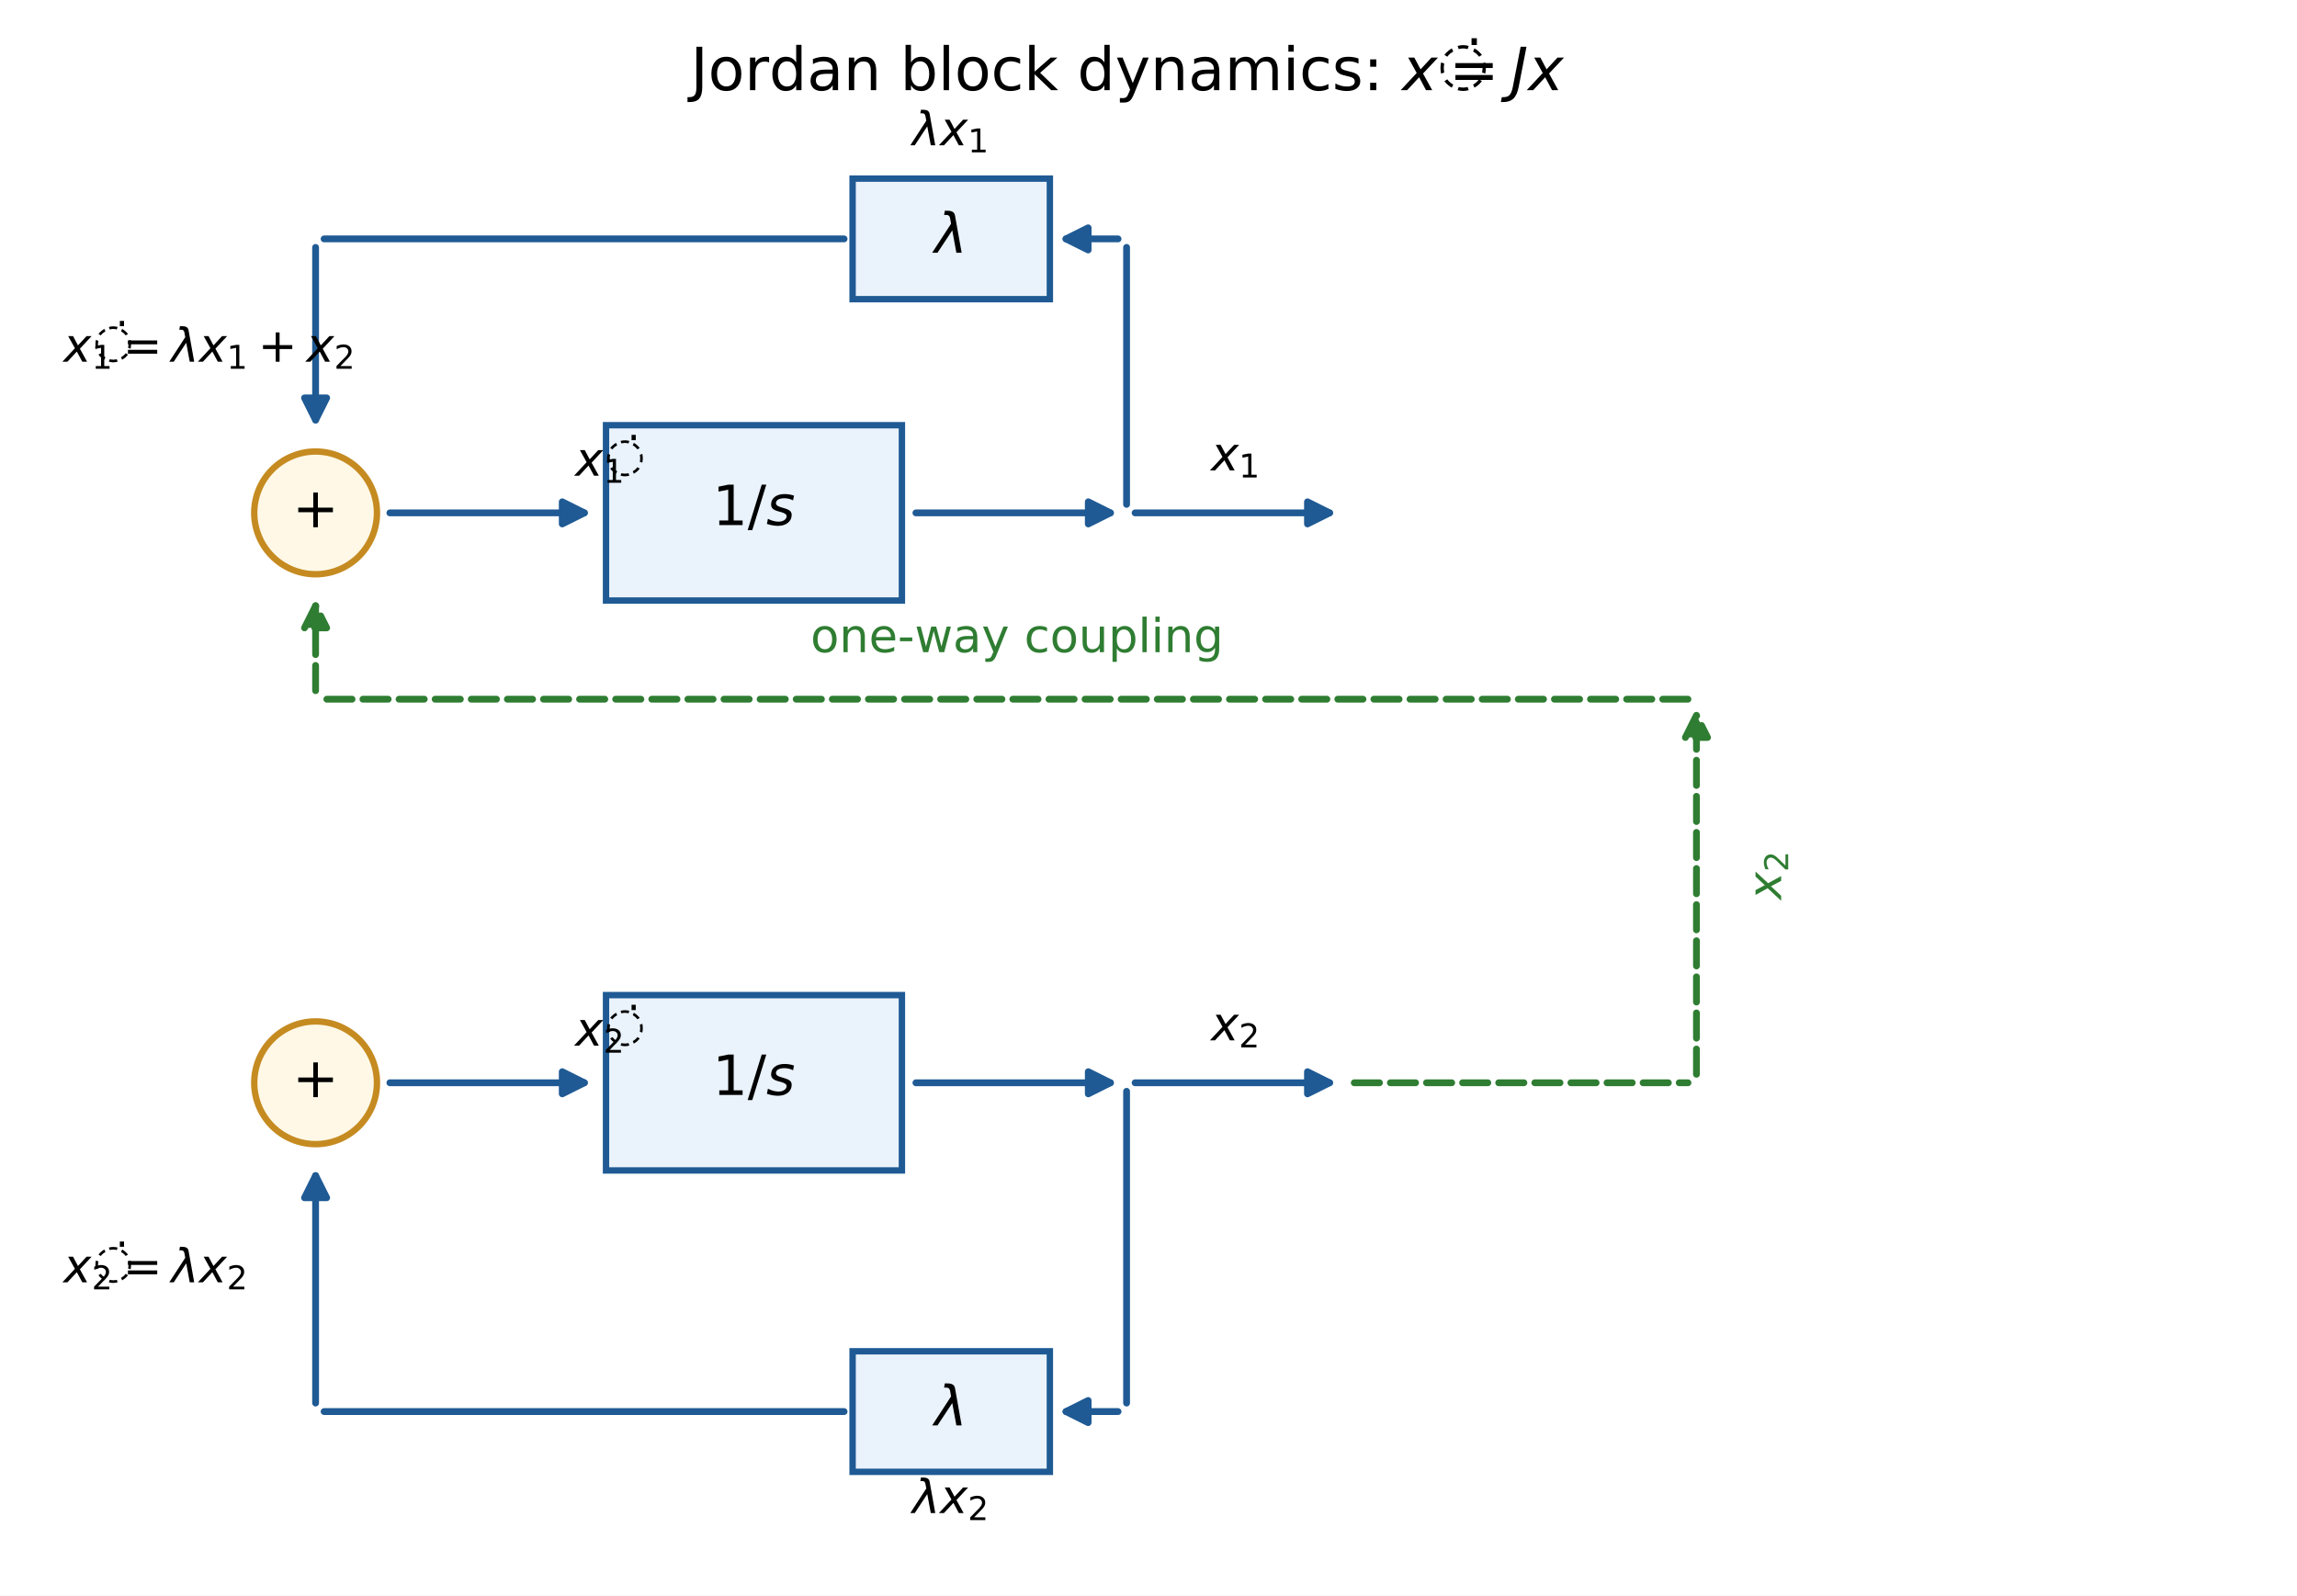
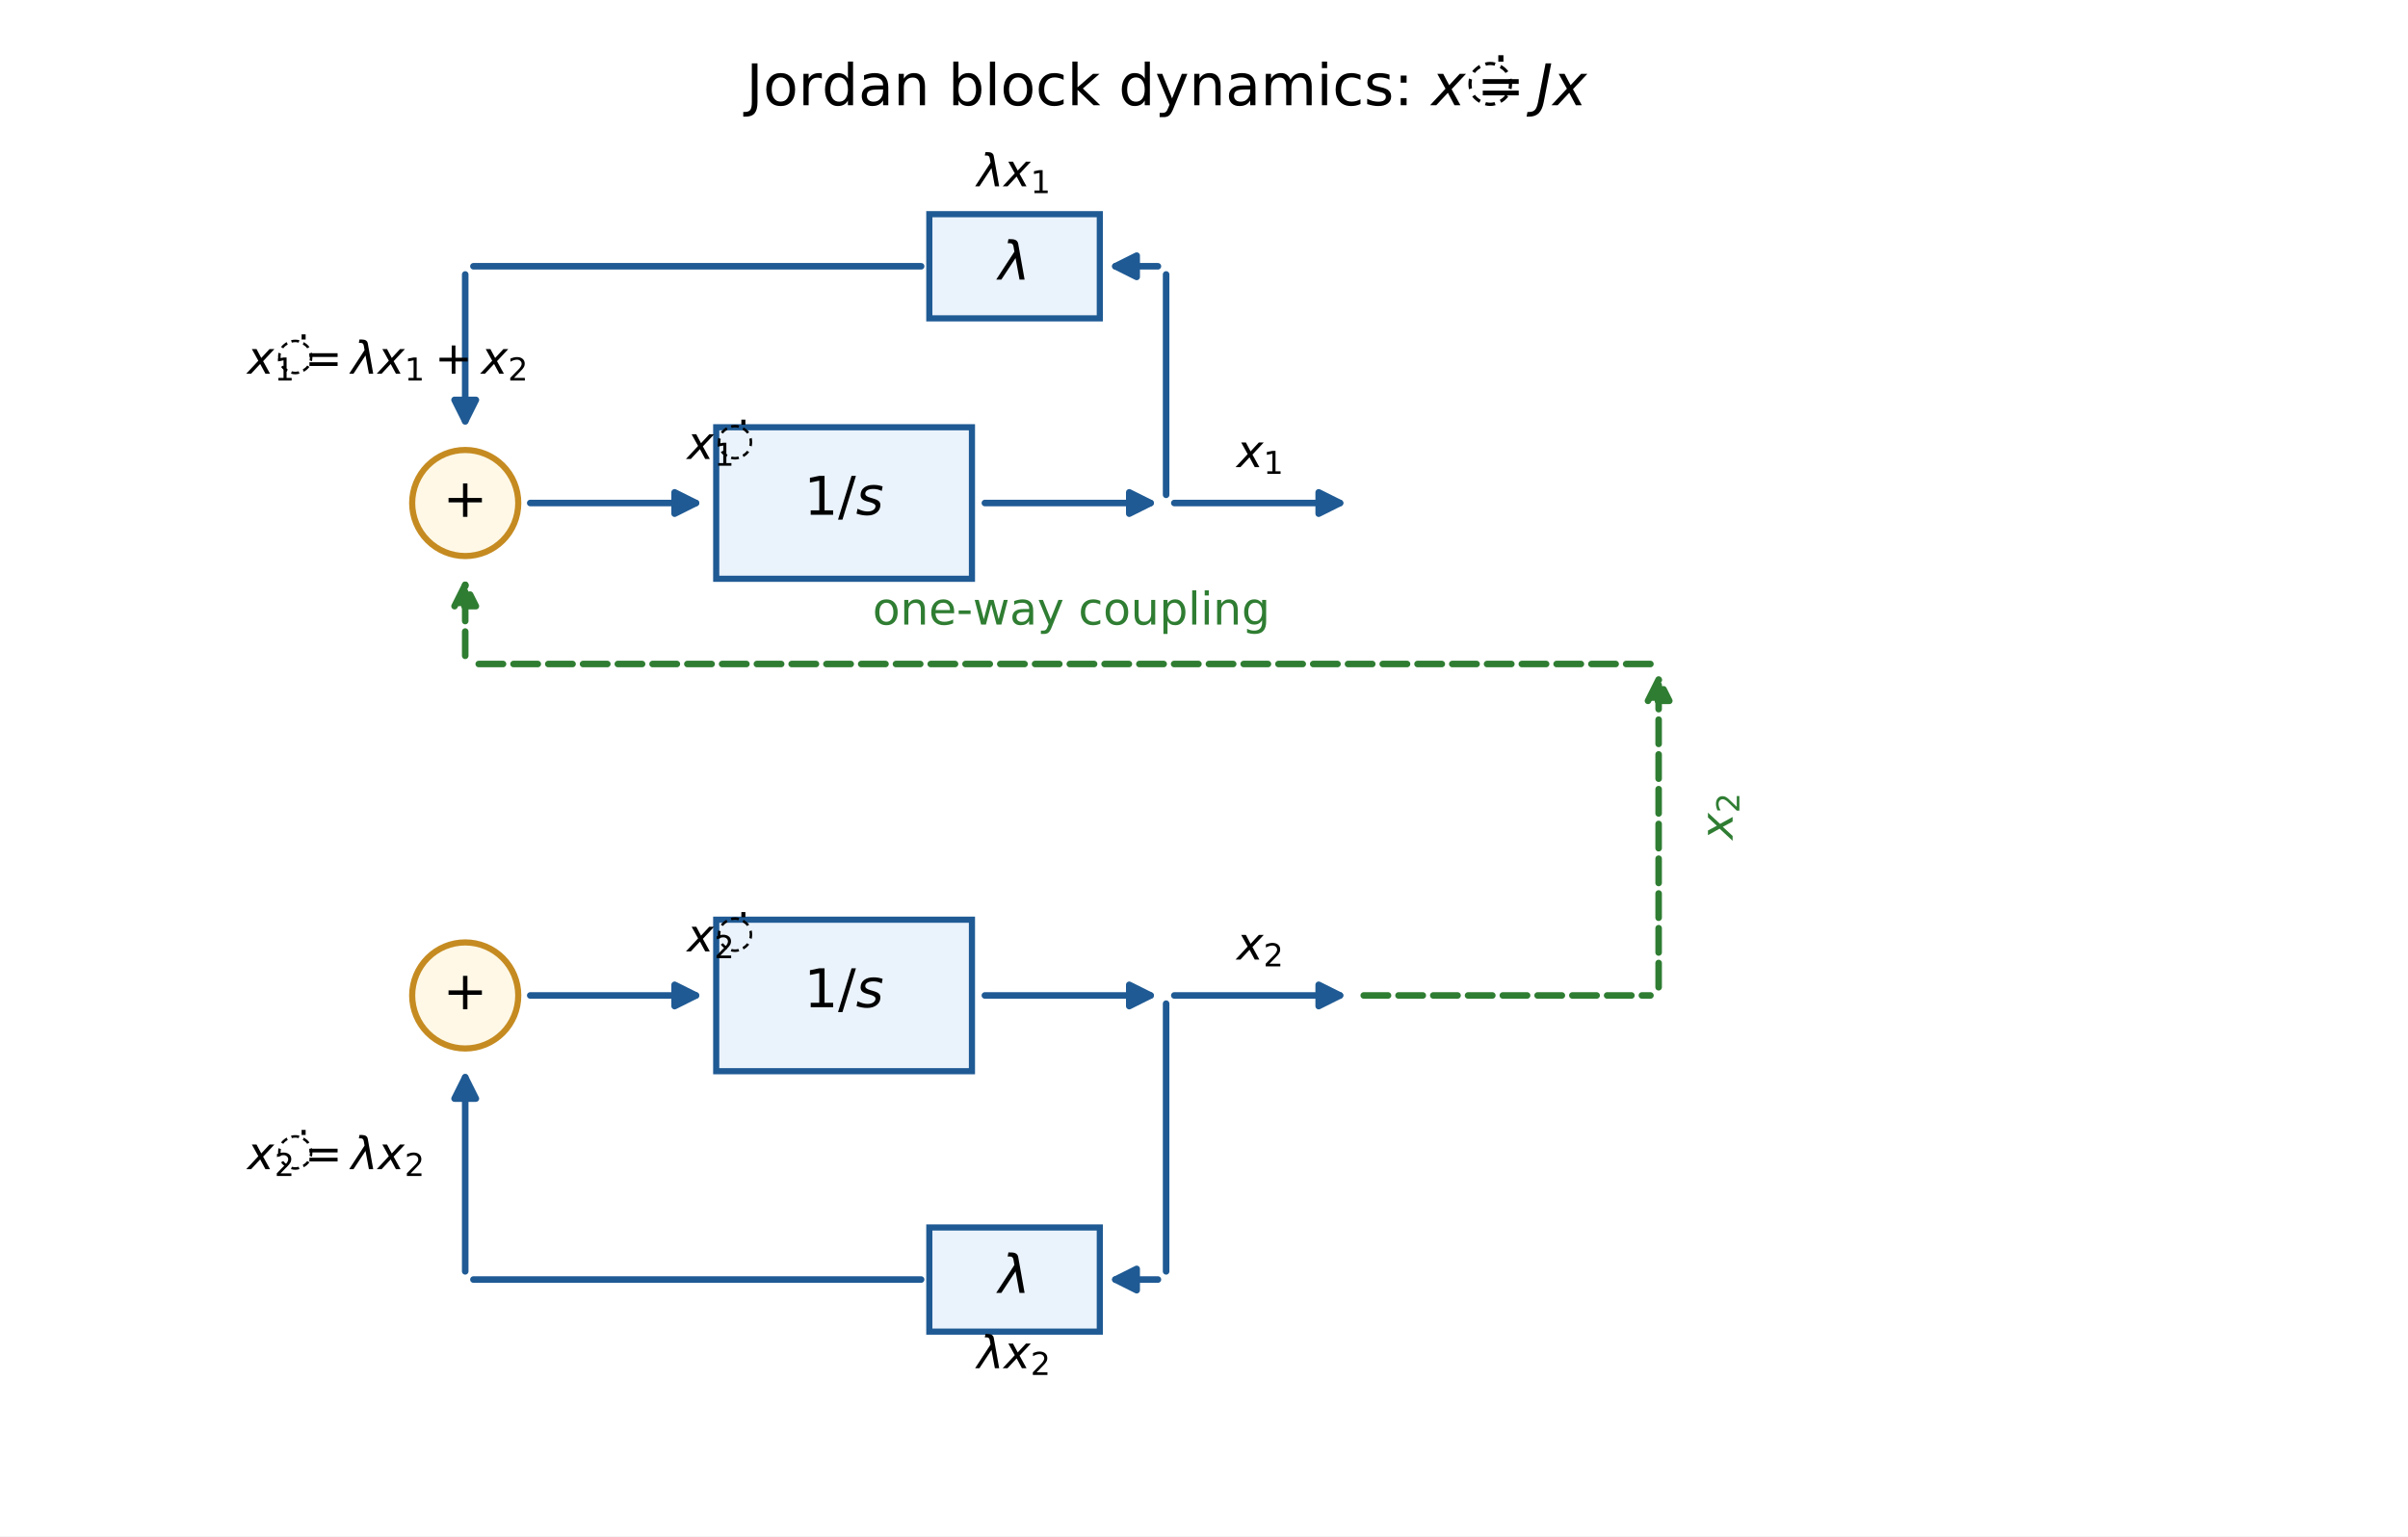
- <svg xmlns="http://www.w3.org/2000/svg" width="539.496pt" height="374.76pt" viewBox="0 0 539.496 374.76" version="1.1">
+ <svg xmlns="http://www.w3.org/2000/svg" width="587.28pt" height="374.76pt" viewBox="0 0 587.28 374.76" version="1.1">
  <defs>
    <style type="text/css">*{stroke-linejoin: round; stroke-linecap: butt}</style>
  </defs>
  <g id="figure_1">
    <g id="patch_1">
-       <path d="M 0 374.76 L 539.496 374.76 L 539.496 0 L 0 0 z " style="fill: #ffffff" />
+       <path d="M 0 374.76 L 587.28 374.76 L 587.28 0 L 0 0 z " style="fill: #ffffff" />
    </g>
    <g id="axes_1">
      <g id="patch_2">
-         <path d="M 74.124 134.87 C 77.947 134.87 81.613 133.352 84.317 130.649 C 87.02 127.945 88.538 124.279 88.538 120.456 C 88.538 116.633 87.02 112.967 84.317 110.263 C 81.613 107.56 77.947 106.042 74.124 106.042 C 70.301 106.042 66.635 107.56 63.931 110.263 C 61.228 112.967 59.71 116.633 59.71 120.456 C 59.71 124.279 61.228 127.945 63.931 130.649 C 66.635 133.352 70.301 134.87 74.124 134.87 z " clip-path="url(#p7f0dc4ce61)" style="fill: #fff8e7; stroke: #c58b21; stroke-width: 1.5; stroke-linejoin: miter" />
+         <path d="M 113.46 135.636 C 116.891 135.636 120.181 134.273 122.607 131.847 C 125.033 129.421 126.396 126.131 126.396 122.7 C 126.396 119.269 125.033 115.979 122.607 113.553 C 120.181 111.127 116.891 109.764 113.46 109.764 C 110.029 109.764 106.739 111.127 104.313 113.553 C 101.887 115.979 100.524 119.269 100.524 122.7 C 100.524 126.131 101.887 129.421 104.313 131.847 C 106.739 134.273 110.029 135.636 113.46 135.636 z " clip-path="url(#pefe896580c)" style="fill: #fff8e7; stroke: #c58b21; stroke-width: 1.5; stroke-linejoin: miter" />
      </g>
      <g id="patch_3">
-         <path d="M 74.124 268.718 C 77.947 268.718 81.613 267.2 84.317 264.497 C 87.02 261.793 88.538 258.127 88.538 254.304 C 88.538 250.481 87.02 246.815 84.317 244.111 C 81.613 241.408 77.947 239.89 74.124 239.89 C 70.301 239.89 66.635 241.408 63.931 244.111 C 61.228 246.815 59.71 250.481 59.71 254.304 C 59.71 258.127 61.228 261.793 63.931 264.497 C 66.635 267.2 70.301 268.718 74.124 268.718 z " clip-path="url(#p7f0dc4ce61)" style="fill: #fff8e7; stroke: #c58b21; stroke-width: 1.5; stroke-linejoin: miter" />
+         <path d="M 113.46 255.756 C 116.891 255.756 120.181 254.393 122.607 251.967 C 125.033 249.541 126.396 246.251 126.396 242.82 C 126.396 239.389 125.033 236.099 122.607 233.673 C 120.181 231.247 116.891 229.884 113.46 229.884 C 110.029 229.884 106.739 231.247 104.313 233.673 C 101.887 236.099 100.524 239.389 100.524 242.82 C 100.524 246.251 101.887 249.541 104.313 251.967 C 106.739 254.393 110.029 255.756 113.46 255.756 z " clip-path="url(#pefe896580c)" style="fill: #fff8e7; stroke: #c58b21; stroke-width: 1.5; stroke-linejoin: miter" />
      </g>
      <g id="patch_4">
-         <path d="M 142.335 141.048 L 211.833 141.048 L 211.833 99.864 L 142.335 99.864 z " clip-path="url(#p7f0dc4ce61)" style="fill: #eaf2fb; stroke: #1f5a94; stroke-width: 1.5; stroke-linejoin: miter" />
+         <path d="M 174.675 141.18 L 237.045 141.18 L 237.045 104.22 L 174.675 104.22 z " clip-path="url(#pefe896580c)" style="fill: #eaf2fb; stroke: #1f5a94; stroke-width: 1.5; stroke-linejoin: miter" />
      </g>
      <g id="patch_5">
-         <path d="M 142.335 274.896 L 211.833 274.896 L 211.833 233.712 L 142.335 233.712 z " clip-path="url(#p7f0dc4ce61)" style="fill: #eaf2fb; stroke: #1f5a94; stroke-width: 1.5; stroke-linejoin: miter" />
+         <path d="M 174.675 261.3 L 237.045 261.3 L 237.045 224.34 L 174.675 224.34 z " clip-path="url(#pefe896580c)" style="fill: #eaf2fb; stroke: #1f5a94; stroke-width: 1.5; stroke-linejoin: miter" />
      </g>
      <g id="patch_6">
-         <path d="M 200.25 70.263 L 246.582 70.263 L 246.582 41.949 L 200.25 41.949 z " clip-path="url(#p7f0dc4ce61)" style="fill: #eaf2fb; stroke: #1f5a94; stroke-width: 1.5; stroke-linejoin: miter" />
+         <path d="M 226.65 77.655 L 268.23 77.655 L 268.23 52.245 L 226.65 52.245 z " clip-path="url(#pefe896580c)" style="fill: #eaf2fb; stroke: #1f5a94; stroke-width: 1.5; stroke-linejoin: miter" />
      </g>
      <g id="patch_7">
-         <path d="M 200.25 345.681 L 246.582 345.681 L 246.582 317.367 L 200.25 317.367 z " clip-path="url(#p7f0dc4ce61)" style="fill: #eaf2fb; stroke: #1f5a94; stroke-width: 1.5; stroke-linejoin: miter" />
+         <path d="M 226.65 324.825 L 268.23 324.825 L 268.23 299.415 L 226.65 299.415 z " clip-path="url(#pefe896580c)" style="fill: #eaf2fb; stroke: #1f5a94; stroke-width: 1.5; stroke-linejoin: miter" />
      </g>
      <g id="patch_8">
-         <path d="M 91.57 120.456 Q 115.308 120.456 137.257 120.456 " clip-path="url(#p7f0dc4ce61)" style="fill: none; stroke: #1f5a94; stroke-width: 1.6; stroke-linecap: round" />
-         <path d="M 132.057 117.856 L 137.257 120.456 L 132.057 123.056 z " clip-path="url(#p7f0dc4ce61)" style="fill: #1f5a94; stroke: #1f5a94; stroke-width: 1.6; stroke-linecap: round" />
+         <path d="M 129.319 122.7 Q 150.42 122.7 169.732 122.7 " clip-path="url(#pefe896580c)" style="fill: none; stroke: #1f5a94; stroke-width: 1.6; stroke-linecap: round" />
+         <path d="M 164.532 120.1 L 169.732 122.7 L 164.532 125.3 z " clip-path="url(#pefe896580c)" style="fill: #1f5a94; stroke: #1f5a94; stroke-width: 1.6; stroke-linecap: round" />
      </g>
      <g id="patch_9">
-         <path d="M 91.57 254.304 Q 115.308 254.304 137.257 254.304 " clip-path="url(#p7f0dc4ce61)" style="fill: none; stroke: #1f5a94; stroke-width: 1.6; stroke-linecap: round" />
-         <path d="M 132.057 251.704 L 137.257 254.304 L 132.057 256.904 z " clip-path="url(#p7f0dc4ce61)" style="fill: #1f5a94; stroke: #1f5a94; stroke-width: 1.6; stroke-linecap: round" />
+         <path d="M 129.319 242.82 Q 150.42 242.82 169.732 242.82 " clip-path="url(#pefe896580c)" style="fill: none; stroke: #1f5a94; stroke-width: 1.6; stroke-linecap: round" />
+         <path d="M 164.532 240.22 L 169.732 242.82 L 164.532 245.42 z " clip-path="url(#pefe896580c)" style="fill: #1f5a94; stroke: #1f5a94; stroke-width: 1.6; stroke-linecap: round" />
      </g>
      <g id="patch_10">
-         <path d="M 215.122 120.456 Q 238.86 120.456 260.809 120.456 " clip-path="url(#p7f0dc4ce61)" style="fill: none; stroke: #1f5a94; stroke-width: 1.6; stroke-linecap: round" />
-         <path d="M 255.609 117.856 L 260.809 120.456 L 255.609 123.056 z " clip-path="url(#p7f0dc4ce61)" style="fill: #1f5a94; stroke: #1f5a94; stroke-width: 1.6; stroke-linecap: round" />
+         <path d="M 240.199 122.7 Q 261.3 122.7 280.612 122.7 " clip-path="url(#pefe896580c)" style="fill: none; stroke: #1f5a94; stroke-width: 1.6; stroke-linecap: round" />
+         <path d="M 275.412 120.1 L 280.612 122.7 L 275.412 125.3 z " clip-path="url(#pefe896580c)" style="fill: #1f5a94; stroke: #1f5a94; stroke-width: 1.6; stroke-linecap: round" />
      </g>
      <g id="patch_11">
-         <path d="M 215.122 254.304 Q 238.86 254.304 260.809 254.304 " clip-path="url(#p7f0dc4ce61)" style="fill: none; stroke: #1f5a94; stroke-width: 1.6; stroke-linecap: round" />
-         <path d="M 255.609 251.704 L 260.809 254.304 L 255.609 256.904 z " clip-path="url(#p7f0dc4ce61)" style="fill: #1f5a94; stroke: #1f5a94; stroke-width: 1.6; stroke-linecap: round" />
+         <path d="M 240.199 242.82 Q 261.3 242.82 280.612 242.82 " clip-path="url(#pefe896580c)" style="fill: none; stroke: #1f5a94; stroke-width: 1.6; stroke-linecap: round" />
+         <path d="M 275.412 240.22 L 280.612 242.82 L 275.412 245.42 z " clip-path="url(#pefe896580c)" style="fill: #1f5a94; stroke: #1f5a94; stroke-width: 1.6; stroke-linecap: round" />
      </g>
      <g id="patch_12">
-         <path d="M 266.602 120.456 Q 290.34 120.456 312.289 120.456 " clip-path="url(#p7f0dc4ce61)" style="fill: none; stroke: #1f5a94; stroke-width: 1.6; stroke-linecap: round" />
-         <path d="M 307.089 117.856 L 312.289 120.456 L 307.089 123.056 z " clip-path="url(#p7f0dc4ce61)" style="fill: #1f5a94; stroke: #1f5a94; stroke-width: 1.6; stroke-linecap: round" />
+         <path d="M 286.399 122.7 Q 307.5 122.7 326.812 122.7 " clip-path="url(#pefe896580c)" style="fill: none; stroke: #1f5a94; stroke-width: 1.6; stroke-linecap: round" />
+         <path d="M 321.612 120.1 L 326.812 122.7 L 321.612 125.3 z " clip-path="url(#pefe896580c)" style="fill: #1f5a94; stroke: #1f5a94; stroke-width: 1.6; stroke-linecap: round" />
      </g>
      <g id="patch_13">
-         <path d="M 266.602 254.304 Q 290.34 254.304 312.289 254.304 " clip-path="url(#p7f0dc4ce61)" style="fill: none; stroke: #1f5a94; stroke-width: 1.6; stroke-linecap: round" />
-         <path d="M 307.089 251.704 L 312.289 254.304 L 307.089 256.904 z " clip-path="url(#p7f0dc4ce61)" style="fill: #1f5a94; stroke: #1f5a94; stroke-width: 1.6; stroke-linecap: round" />
+         <path d="M 286.399 242.82 Q 307.5 242.82 326.812 242.82 " clip-path="url(#pefe896580c)" style="fill: none; stroke: #1f5a94; stroke-width: 1.6; stroke-linecap: round" />
+         <path d="M 321.612 240.22 L 326.812 242.82 L 321.612 245.42 z " clip-path="url(#pefe896580c)" style="fill: #1f5a94; stroke: #1f5a94; stroke-width: 1.6; stroke-linecap: round" />
      </g>
      <g id="patch_14">
-         <path d="M 264.6 118.457 Q 264.6 88.28 264.6 58.104 " clip-path="url(#p7f0dc4ce61)" style="fill: none; stroke: #1f5a94; stroke-width: 1.6; stroke-linecap: round" />
+         <path d="M 284.4 120.701 Q 284.4 93.824 284.4 66.947 " clip-path="url(#pefe896580c)" style="fill: none; stroke: #1f5a94; stroke-width: 1.6; stroke-linecap: round" />
      </g>
      <g id="patch_15">
-         <path d="M 262.598 56.106 Q 255.589 56.106 250.369 56.106 " clip-path="url(#p7f0dc4ce61)" style="fill: none; stroke: #1f5a94; stroke-width: 1.6; stroke-linecap: round" />
-         <path d="M 255.569 58.706 L 250.369 56.106 L 255.569 53.506 z " clip-path="url(#p7f0dc4ce61)" style="fill: #1f5a94; stroke: #1f5a94; stroke-width: 1.6; stroke-linecap: round" />
+         <path d="M 282.398 64.95 Q 276.316 64.95 272.022 64.95 " clip-path="url(#pefe896580c)" style="fill: none; stroke: #1f5a94; stroke-width: 1.6; stroke-linecap: round" />
+         <path d="M 277.222 67.55 L 272.022 64.95 L 277.222 62.35 z " clip-path="url(#pefe896580c)" style="fill: #1f5a94; stroke: #1f5a94; stroke-width: 1.6; stroke-linecap: round" />
      </g>
      <g id="patch_16">
-         <path d="M 198.252 56.106 Q 137.186 56.106 76.12 56.106 " clip-path="url(#p7f0dc4ce61)" style="fill: none; stroke: #1f5a94; stroke-width: 1.6; stroke-linecap: round" />
+         <path d="M 224.65 64.95 Q 170.054 64.95 115.459 64.95 " clip-path="url(#pefe896580c)" style="fill: none; stroke: #1f5a94; stroke-width: 1.6; stroke-linecap: round" />
      </g>
      <g id="patch_17">
-         <path d="M 74.124 58.105 Q 74.124 79.272 74.124 98.65 " clip-path="url(#p7f0dc4ce61)" style="fill: none; stroke: #1f5a94; stroke-width: 1.6; stroke-linecap: round" />
-         <path d="M 76.724 93.45 L 74.124 98.65 L 71.524 93.45 z " clip-path="url(#p7f0dc4ce61)" style="fill: #1f5a94; stroke: #1f5a94; stroke-width: 1.6; stroke-linecap: round" />
+         <path d="M 113.46 66.952 Q 113.46 85.744 113.46 102.746 " clip-path="url(#pefe896580c)" style="fill: none; stroke: #1f5a94; stroke-width: 1.6; stroke-linecap: round" />
+         <path d="M 116.06 97.546 L 113.46 102.746 L 110.86 97.546 z " clip-path="url(#pefe896580c)" style="fill: #1f5a94; stroke: #1f5a94; stroke-width: 1.6; stroke-linecap: round" />
      </g>
      <g id="patch_18">
-         <path d="M 264.6 256.307 Q 264.6 292.917 264.6 329.527 " clip-path="url(#p7f0dc4ce61)" style="fill: none; stroke: #1f5a94; stroke-width: 1.6; stroke-linecap: round" />
+         <path d="M 284.4 244.821 Q 284.4 277.47 284.4 310.12 " clip-path="url(#pefe896580c)" style="fill: none; stroke: #1f5a94; stroke-width: 1.6; stroke-linecap: round" />
      </g>
      <g id="patch_19">
-         <path d="M 262.598 331.524 Q 255.589 331.524 250.369 331.524 " clip-path="url(#p7f0dc4ce61)" style="fill: none; stroke: #1f5a94; stroke-width: 1.6; stroke-linecap: round" />
-         <path d="M 255.569 334.124 L 250.369 331.524 L 255.569 328.924 z " clip-path="url(#p7f0dc4ce61)" style="fill: #1f5a94; stroke: #1f5a94; stroke-width: 1.6; stroke-linecap: round" />
+         <path d="M 282.398 312.12 Q 276.316 312.12 272.022 312.12 " clip-path="url(#pefe896580c)" style="fill: none; stroke: #1f5a94; stroke-width: 1.6; stroke-linecap: round" />
+         <path d="M 277.222 314.72 L 272.022 312.12 L 277.222 309.52 z " clip-path="url(#pefe896580c)" style="fill: #1f5a94; stroke: #1f5a94; stroke-width: 1.6; stroke-linecap: round" />
      </g>
      <g id="patch_20">
-         <path d="M 198.252 331.524 Q 137.186 331.524 76.12 331.524 " clip-path="url(#p7f0dc4ce61)" style="fill: none; stroke: #1f5a94; stroke-width: 1.6; stroke-linecap: round" />
+         <path d="M 224.65 312.12 Q 170.054 312.12 115.459 312.12 " clip-path="url(#pefe896580c)" style="fill: none; stroke: #1f5a94; stroke-width: 1.6; stroke-linecap: round" />
      </g>
      <g id="patch_21">
-         <path d="M 74.124 329.526 Q 74.124 301.924 74.124 276.111 " clip-path="url(#p7f0dc4ce61)" style="fill: none; stroke: #1f5a94; stroke-width: 1.6; stroke-linecap: round" />
-         <path d="M 71.524 281.311 L 74.124 276.111 L 76.724 281.311 z " clip-path="url(#p7f0dc4ce61)" style="fill: #1f5a94; stroke: #1f5a94; stroke-width: 1.6; stroke-linecap: round" />
+         <path d="M 113.46 310.119 Q 113.46 285.555 113.46 262.779 " clip-path="url(#pefe896580c)" style="fill: none; stroke: #1f5a94; stroke-width: 1.6; stroke-linecap: round" />
+         <path d="M 110.86 267.979 L 113.46 262.779 L 116.06 267.979 z " clip-path="url(#pefe896580c)" style="fill: #1f5a94; stroke: #1f5a94; stroke-width: 1.6; stroke-linecap: round" />
      </g>
      <g id="patch_22">
-         <path d="M 318.078 254.304 Q 357.265 254.304 396.452 254.304 " clip-path="url(#p7f0dc4ce61)" style="fill: none; stroke-dasharray: 5.92,2.56; stroke-dashoffset: 0; stroke: #2f7d32; stroke-width: 1.6; stroke-linecap: round" />
+         <path d="M 332.599 242.82 Q 367.561 242.82 402.523 242.82 " clip-path="url(#pefe896580c)" style="fill: none; stroke-dasharray: 5.92,2.56; stroke-dashoffset: 0; stroke: #2f7d32; stroke-width: 1.6; stroke-linecap: round" />
      </g>
      <g id="patch_23">
-         <path d="M 398.448 252.305 Q 398.448 209.258 398.448 168 " clip-path="url(#p7f0dc4ce61)" style="fill: none; stroke-dasharray: 5.92,2.56; stroke-dashoffset: 0; stroke: #2f7d32; stroke-width: 1.6; stroke-linecap: round" />
-         <path d="M 395.848 173.2 L 398.448 168 L 401.048 173.2 z " clip-path="url(#p7f0dc4ce61)" style="fill: #2f7d32; stroke-dasharray: 5.92,2.56; stroke-dashoffset: 0; stroke: #2f7d32; stroke-width: 1.6; stroke-linecap: round" />
+         <path d="M 404.52 240.821 Q 404.52 202.394 404.52 165.756 " clip-path="url(#pefe896580c)" style="fill: none; stroke-dasharray: 5.92,2.56; stroke-dashoffset: 0; stroke: #2f7d32; stroke-width: 1.6; stroke-linecap: round" />
+         <path d="M 401.92 170.956 L 404.52 165.756 L 407.12 170.956 z " clip-path="url(#pefe896580c)" style="fill: #2f7d32; stroke-dasharray: 5.92,2.56; stroke-dashoffset: 0; stroke: #2f7d32; stroke-width: 1.6; stroke-linecap: round" />
      </g>
      <g id="patch_24">
-         <path d="M 396.444 164.214 Q 236.285 164.214 76.126 164.214 " clip-path="url(#p7f0dc4ce61)" style="fill: none; stroke-dasharray: 5.92,2.56; stroke-dashoffset: 0; stroke: #2f7d32; stroke-width: 1.6; stroke-linecap: round" />
+         <path d="M 402.517 161.97 Q 258.988 161.97 115.458 161.97 " clip-path="url(#pefe896580c)" style="fill: none; stroke-dasharray: 5.92,2.56; stroke-dashoffset: 0; stroke: #2f7d32; stroke-width: 1.6; stroke-linecap: round" />
      </g>
      <g id="patch_25">
-         <path d="M 74.124 162.212 Q 74.124 151.344 74.124 142.265 " clip-path="url(#p7f0dc4ce61)" style="fill: none; stroke-dasharray: 5.92,2.56; stroke-dashoffset: 0; stroke: #2f7d32; stroke-width: 1.6; stroke-linecap: round" />
-         <path d="M 71.524 147.465 L 74.124 142.265 L 76.724 147.465 z " clip-path="url(#p7f0dc4ce61)" style="fill: #2f7d32; stroke-dasharray: 5.92,2.56; stroke-dashoffset: 0; stroke: #2f7d32; stroke-width: 1.6; stroke-linecap: round" />
+         <path d="M 113.46 159.971 Q 113.46 150.421 113.46 142.66 " clip-path="url(#pefe896580c)" style="fill: none; stroke-dasharray: 5.92,2.56; stroke-dashoffset: 0; stroke: #2f7d32; stroke-width: 1.6; stroke-linecap: round" />
+         <path d="M 110.86 147.86 L 113.46 142.66 L 116.06 147.86 z " clip-path="url(#pefe896580c)" style="fill: #2f7d32; stroke-dasharray: 5.92,2.56; stroke-dashoffset: 0; stroke: #2f7d32; stroke-width: 1.6; stroke-linecap: round" />
      </g>
      <g id="text_1">
-         <text style="font-size: 13px; font-family: 'DejaVu Sans', 'Bitstream Vera Sans', 'Computer Modern Sans Serif', 'Lucida Grande', 'Verdana', 'Geneva', 'Lucid', 'Arial', 'Helvetica', 'Avant Garde', sans-serif; text-anchor: middle" x="74.124" y="123.833" transform="rotate(-0 74.124 123.833)">+</text>
+         <text style="font-size: 13px; font-family: 'DejaVu Sans', 'Bitstream Vera Sans', 'Computer Modern Sans Serif', 'Lucida Grande', 'Verdana', 'Geneva', 'Lucid', 'Arial', 'Helvetica', 'Avant Garde', sans-serif; text-anchor: middle" x="113.46" y="126.077" transform="rotate(-0 113.46 126.077)">+</text>
      </g>
      <g id="text_2">
-         <text style="font-size: 13px; font-family: 'DejaVu Sans', 'Bitstream Vera Sans', 'Computer Modern Sans Serif', 'Lucida Grande', 'Verdana', 'Geneva', 'Lucid', 'Arial', 'Helvetica', 'Avant Garde', sans-serif; text-anchor: middle" x="74.124" y="257.681" transform="rotate(-0 74.124 257.681)">+</text>
+         <text style="font-size: 13px; font-family: 'DejaVu Sans', 'Bitstream Vera Sans', 'Computer Modern Sans Serif', 'Lucida Grande', 'Verdana', 'Geneva', 'Lucid', 'Arial', 'Helvetica', 'Avant Garde', sans-serif; text-anchor: middle" x="113.46" y="246.197" transform="rotate(-0 113.46 246.197)">+</text>
      </g>
      <g id="text_3">
-         <g transform="translate(167.334 123.833)">
+         <g transform="translate(196.11 126.077)">
          <text>
            <tspan x="0" y="-0.516" style="font-size: 13px; font-family: 'DejaVu Sans'">1</tspan>
            <tspan x="8.271" y="-0.516" style="font-size: 13px; font-family: 'DejaVu Sans'">/</tspan>
            <tspan x="12.651" y="-0.516" style="font-style: oblique; font-size: 13px; font-family: 'DejaVu Sans'">s</tspan>
          </text>
        </g>
      </g>
      <g id="text_4">
-         <g transform="translate(167.334 257.681)">
+         <g transform="translate(196.11 246.197)">
          <text>
            <tspan x="0" y="-0.516" style="font-size: 13px; font-family: 'DejaVu Sans'">1</tspan>
            <tspan x="8.271" y="-0.516" style="font-size: 13px; font-family: 'DejaVu Sans'">/</tspan>
            <tspan x="12.651" y="-0.516" style="font-style: oblique; font-size: 13px; font-family: 'DejaVu Sans'">s</tspan>
          </text>
        </g>
      </g>
      <g id="text_5">
-         <g transform="translate(219.516 59.48448)">
+         <g transform="translate(243.54 68.32848)">
          <text>
            <tspan x="0" y="-0.125" style="font-style: oblique; font-size: 13px; font-family: 'DejaVu Sans'">λ</tspan>
          </text>
        </g>
      </g>
      <g id="text_6">
-         <g transform="translate(219.516 334.9025)">
+         <g transform="translate(243.54 315.4985)">
          <text>
            <tspan x="0" y="-0.125" style="font-style: oblique; font-size: 13px; font-family: 'DejaVu Sans'">λ</tspan>
          </text>
        </g>
      </g>
      <g id="text_7">
-         <g transform="translate(135.108 112.1343)">
+         <g transform="translate(167.58 112.3587)">
          <text>
            <tspan x="6.877" y="-1.641" style="font-size: 11px; font-family: 'DejaVu Sans'">̇</tspan>
            <tspan x="0" y="-0.406" style="font-style: oblique; font-size: 11px; font-family: 'DejaVu Sans'">x</tspan>
            <tspan x="6.615" y="1.244" style="font-size: 7.7px; font-family: 'DejaVu Sans'">1</tspan>
          </text>
        </g>
      </g>
      <g id="text_8">
-         <g transform="translate(135.108 245.9823)">
+         <g transform="translate(167.58 232.4787)">
          <text>
            <tspan x="6.877" y="-1.641" style="font-size: 11px; font-family: 'DejaVu Sans'">̇</tspan>
            <tspan x="0" y="-0.406" style="font-style: oblique; font-size: 11px; font-family: 'DejaVu Sans'">x</tspan>
            <tspan x="6.615" y="1.244" style="font-size: 7.7px; font-family: 'DejaVu Sans'">2</tspan>
          </text>
        </g>
      </g>
      <g id="text_9">
-         <g transform="translate(284.455 111.473)">
+         <g transform="translate(301.615 114.9314)">
          <text>
            <tspan x="0" y="-0.984" style="font-style: oblique; font-size: 11px; font-family: 'DejaVu Sans'">x</tspan>
            <tspan x="6.51" y="0.666" style="font-size: 7.7px; font-family: 'DejaVu Sans'">1</tspan>
          </text>
        </g>
      </g>
      <g id="text_10">
-         <g transform="translate(284.455 245.321)">
+         <g transform="translate(301.615 235.0514)">
          <text>
            <tspan x="0" y="-0.984" style="font-style: oblique; font-size: 11px; font-family: 'DejaVu Sans'">x</tspan>
            <tspan x="6.51" y="0.666" style="font-size: 7.7px; font-family: 'DejaVu Sans'">2</tspan>
          </text>
        </g>
      </g>
      <g id="text_11">
-         <g transform="translate(214.286 34.76911)">
+         <g transform="translate(238.31 46.09471)">
          <text>
            <tspan x="0" y="-0.641" style="font-style: oblique; font-size: 11px; font-family: 'DejaVu Sans'">λ</tspan>
            <tspan x="6.51" y="-0.641" style="font-style: oblique; font-size: 11px; font-family: 'DejaVu Sans'">x</tspan>
            <tspan x="13.02" y="1.009" style="font-size: 7.7px; font-family: 'DejaVu Sans'">1</tspan>
          </text>
        </g>
      </g>
      <g id="text_12">
-         <g transform="translate(214.286 356.0043)">
+         <g transform="translate(238.31 334.3827)">
          <text>
            <tspan x="0" y="-0.641" style="font-style: oblique; font-size: 11px; font-family: 'DejaVu Sans'">λ</tspan>
            <tspan x="6.51" y="-0.641" style="font-style: oblique; font-size: 11px; font-family: 'DejaVu Sans'">x</tspan>
            <tspan x="13.02" y="1.009" style="font-size: 7.7px; font-family: 'DejaVu Sans'">2</tspan>
          </text>
        </g>
      </g>
      <g id="text_13">
-         <g style="fill: #2f7d32" transform="translate(419.3234 211.283) rotate(-90)">
+         <g style="fill: #2f7d32" transform="translate(423.5474 204.815) rotate(-90)">
          <text>
            <tspan x="0" y="-0.984" style="font-style: oblique; font-size: 11px; font-family: 'DejaVu Sans'; fill: #2f7d32">x</tspan>
            <tspan x="6.51" y="0.666" style="font-size: 7.7px; font-family: 'DejaVu Sans'; fill: #2f7d32">2</tspan>
          </text>
        </g>
      </g>
      <g id="text_14">
-         <text style="font-size: 11px; font-family: 'DejaVu Sans', 'Bitstream Vera Sans', 'Computer Modern Sans Serif', 'Lucida Grande', 'Verdana', 'Geneva', 'Lucid', 'Arial', 'Helvetica', 'Avant Garde', sans-serif; text-anchor: middle; fill: #2f7d32" x="238.86" y="153.172" transform="rotate(-0 238.86 153.1723)">one-way coupling</text>
+         <text style="font-size: 11px; font-family: 'DejaVu Sans', 'Bitstream Vera Sans', 'Computer Modern Sans Serif', 'Lucida Grande', 'Verdana', 'Geneva', 'Lucid', 'Arial', 'Helvetica', 'Avant Garde', sans-serif; text-anchor: middle; fill: #2f7d32" x="261.3" y="152.354" transform="rotate(-0 261.3 152.3539)">one-way coupling</text>
      </g>
      <g id="text_15">
-         <g transform="translate(162.19 21.97436)">
+         <g transform="translate(181.99 26.46236)">
          <text>
            <tspan x="0" y="-0.797" style="font-size: 14px; font-family: 'DejaVu Sans'">J</tspan>
            <tspan x="4.129" y="-0.797" style="font-size: 14px; font-family: 'DejaVu Sans'">o</tspan>
            <tspan x="12.694" y="-0.797" style="font-size: 14px; font-family: 'DejaVu Sans'">r</tspan>
            <tspan x="18.45" y="-0.797" style="font-size: 14px; font-family: 'DejaVu Sans'">d</tspan>
            <tspan x="27.337" y="-0.797" style="font-size: 14px; font-family: 'DejaVu Sans'">a</tspan>
            <tspan x="35.916" y="-0.797" style="font-size: 14px; font-family: 'DejaVu Sans'">n</tspan>
            <tspan x="44.789" y="-0.797" style="font-size: 14px; font-family: 'DejaVu Sans'"> </tspan>
            <tspan x="49.239" y="-0.797" style="font-size: 14px; font-family: 'DejaVu Sans'">b</tspan>
            <tspan x="58.126" y="-0.797" style="font-size: 14px; font-family: 'DejaVu Sans'">l</tspan>
            <tspan x="62.016" y="-0.797" style="font-size: 14px; font-family: 'DejaVu Sans'">o</tspan>
            <tspan x="70.581" y="-0.797" style="font-size: 14px; font-family: 'DejaVu Sans'">c</tspan>
            <tspan x="78.278" y="-0.797" style="font-size: 14px; font-family: 'DejaVu Sans'">k</tspan>
            <tspan x="86.386" y="-0.797" style="font-size: 14px; font-family: 'DejaVu Sans'"> </tspan>
            <tspan x="90.836" y="-0.797" style="font-size: 14px; font-family: 'DejaVu Sans'">d</tspan>
            <tspan x="99.723" y="-0.797" style="font-size: 14px; font-family: 'DejaVu Sans'">y</tspan>
            <tspan x="108.008" y="-0.797" style="font-size: 14px; font-family: 'DejaVu Sans'">n</tspan>
            <tspan x="116.881" y="-0.797" style="font-size: 14px; font-family: 'DejaVu Sans'">a</tspan>
            <tspan x="125.46" y="-0.797" style="font-size: 14px; font-family: 'DejaVu Sans'">m</tspan>
            <tspan x="139.098" y="-0.797" style="font-size: 14px; font-family: 'DejaVu Sans'">i</tspan>
            <tspan x="142.987" y="-0.797" style="font-size: 14px; font-family: 'DejaVu Sans'">c</tspan>
            <tspan x="150.685" y="-0.797" style="font-size: 14px; font-family: 'DejaVu Sans'">s</tspan>
            <tspan x="157.979" y="-0.797" style="font-size: 14px; font-family: 'DejaVu Sans'">:</tspan>
            <tspan x="162.695" y="-0.797" style="font-size: 14px; font-family: 'DejaVu Sans'"> </tspan>
            <tspan x="175.357" y="-2.359" style="font-size: 14px; font-family: 'DejaVu Sans'">̇</tspan>
            <tspan x="178.158" y="-0.797" style="font-size: 14px; font-family: 'DejaVu Sans'">=</tspan>
            <tspan x="167.146" y="-0.797" style="font-style: oblique; font-size: 14px; font-family: 'DejaVu Sans'">x</tspan>
            <tspan x="192.616" y="-0.797" style="font-style: oblique; font-size: 14px; font-family: 'DejaVu Sans'">J</tspan>
            <tspan x="196.745" y="-0.797" style="font-style: oblique; font-size: 14px; font-family: 'DejaVu Sans'">x</tspan>
          </text>
        </g>
      </g>
      <g id="text_16">
-         <g transform="translate(14.922 85.36471)">
+         <g transform="translate(60.33 91.56871)">
          <text>
            <tspan x="6.877" y="-1.641" style="font-size: 11px; font-family: 'DejaVu Sans'">̇</tspan>
            <tspan x="13.958" y="-0.406" style="font-size: 11px; font-family: 'DejaVu Sans'">=</tspan>
            <tspan x="45.68" y="-0.406" style="font-size: 11px; font-family: 'DejaVu Sans'">+</tspan>
            <tspan x="0" y="-0.406" style="font-style: oblique; font-size: 11px; font-family: 'DejaVu Sans'">x</tspan>
            <tspan x="25.318" y="-0.406" style="font-style: oblique; font-size: 11px; font-family: 'DejaVu Sans'">λ</tspan>
            <tspan x="31.827" y="-0.406" style="font-style: oblique; font-size: 11px; font-family: 'DejaVu Sans'">x</tspan>
            <tspan x="57.04" y="-0.406" style="font-style: oblique; font-size: 11px; font-family: 'DejaVu Sans'">x</tspan>
            <tspan x="6.615" y="1.244" style="font-size: 7.7px; font-family: 'DejaVu Sans'">1</tspan>
            <tspan x="38.337" y="1.244" style="font-size: 7.7px; font-family: 'DejaVu Sans'">1</tspan>
            <tspan x="63.55" y="1.244" style="font-size: 7.7px; font-family: 'DejaVu Sans'">2</tspan>
          </text>
        </g>
      </g>
      <g id="text_17">
-         <g transform="translate(14.922 301.5807)">
+         <g transform="translate(60.33 285.6087)">
          <text>
            <tspan x="6.877" y="-1.641" style="font-size: 11px; font-family: 'DejaVu Sans'">̇</tspan>
            <tspan x="13.958" y="-0.406" style="font-size: 11px; font-family: 'DejaVu Sans'">=</tspan>
            <tspan x="0" y="-0.406" style="font-style: oblique; font-size: 11px; font-family: 'DejaVu Sans'">x</tspan>
            <tspan x="25.318" y="-0.406" style="font-style: oblique; font-size: 11px; font-family: 'DejaVu Sans'">λ</tspan>
            <tspan x="31.827" y="-0.406" style="font-style: oblique; font-size: 11px; font-family: 'DejaVu Sans'">x</tspan>
            <tspan x="6.615" y="1.244" style="font-size: 7.7px; font-family: 'DejaVu Sans'">2</tspan>
            <tspan x="38.337" y="1.244" style="font-size: 7.7px; font-family: 'DejaVu Sans'">2</tspan>
          </text>
        </g>
      </g>
    </g>
  </g>
  <defs>
-     <clipPath id="p7f0dc4ce61">
-       <rect x="7.2" y="7.2" width="525.096" height="360.36" />
+     <clipPath id="pefe896580c">
+       <rect x="7.2" y="7.2" width="572.88" height="360.36" />
    </clipPath>
  </defs>
</svg>
